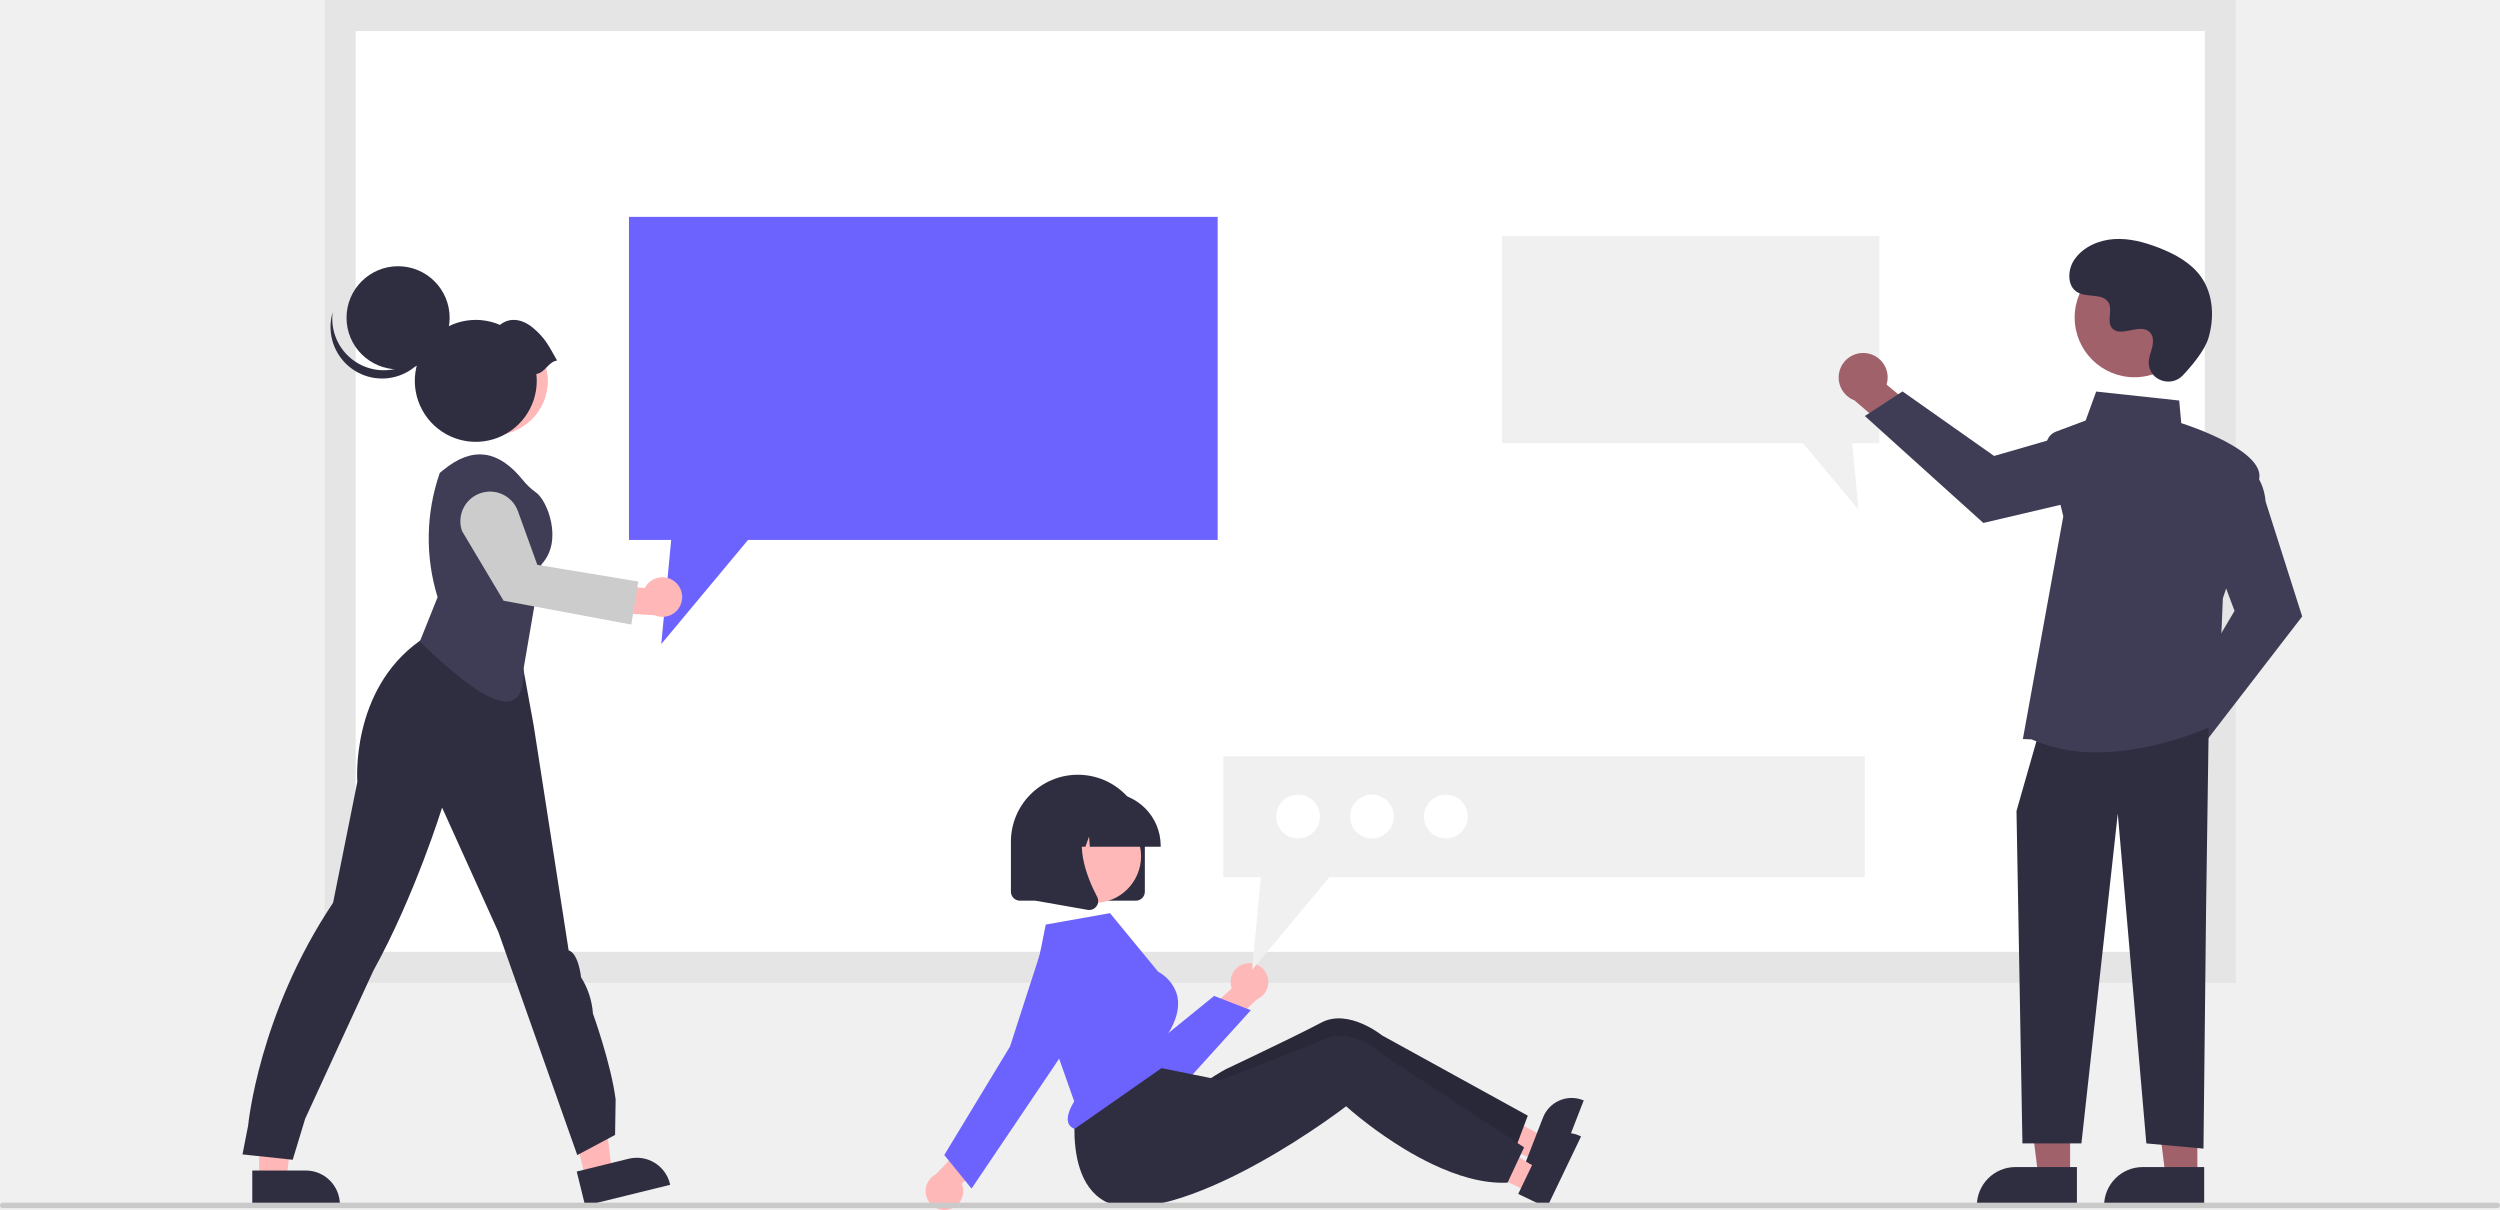
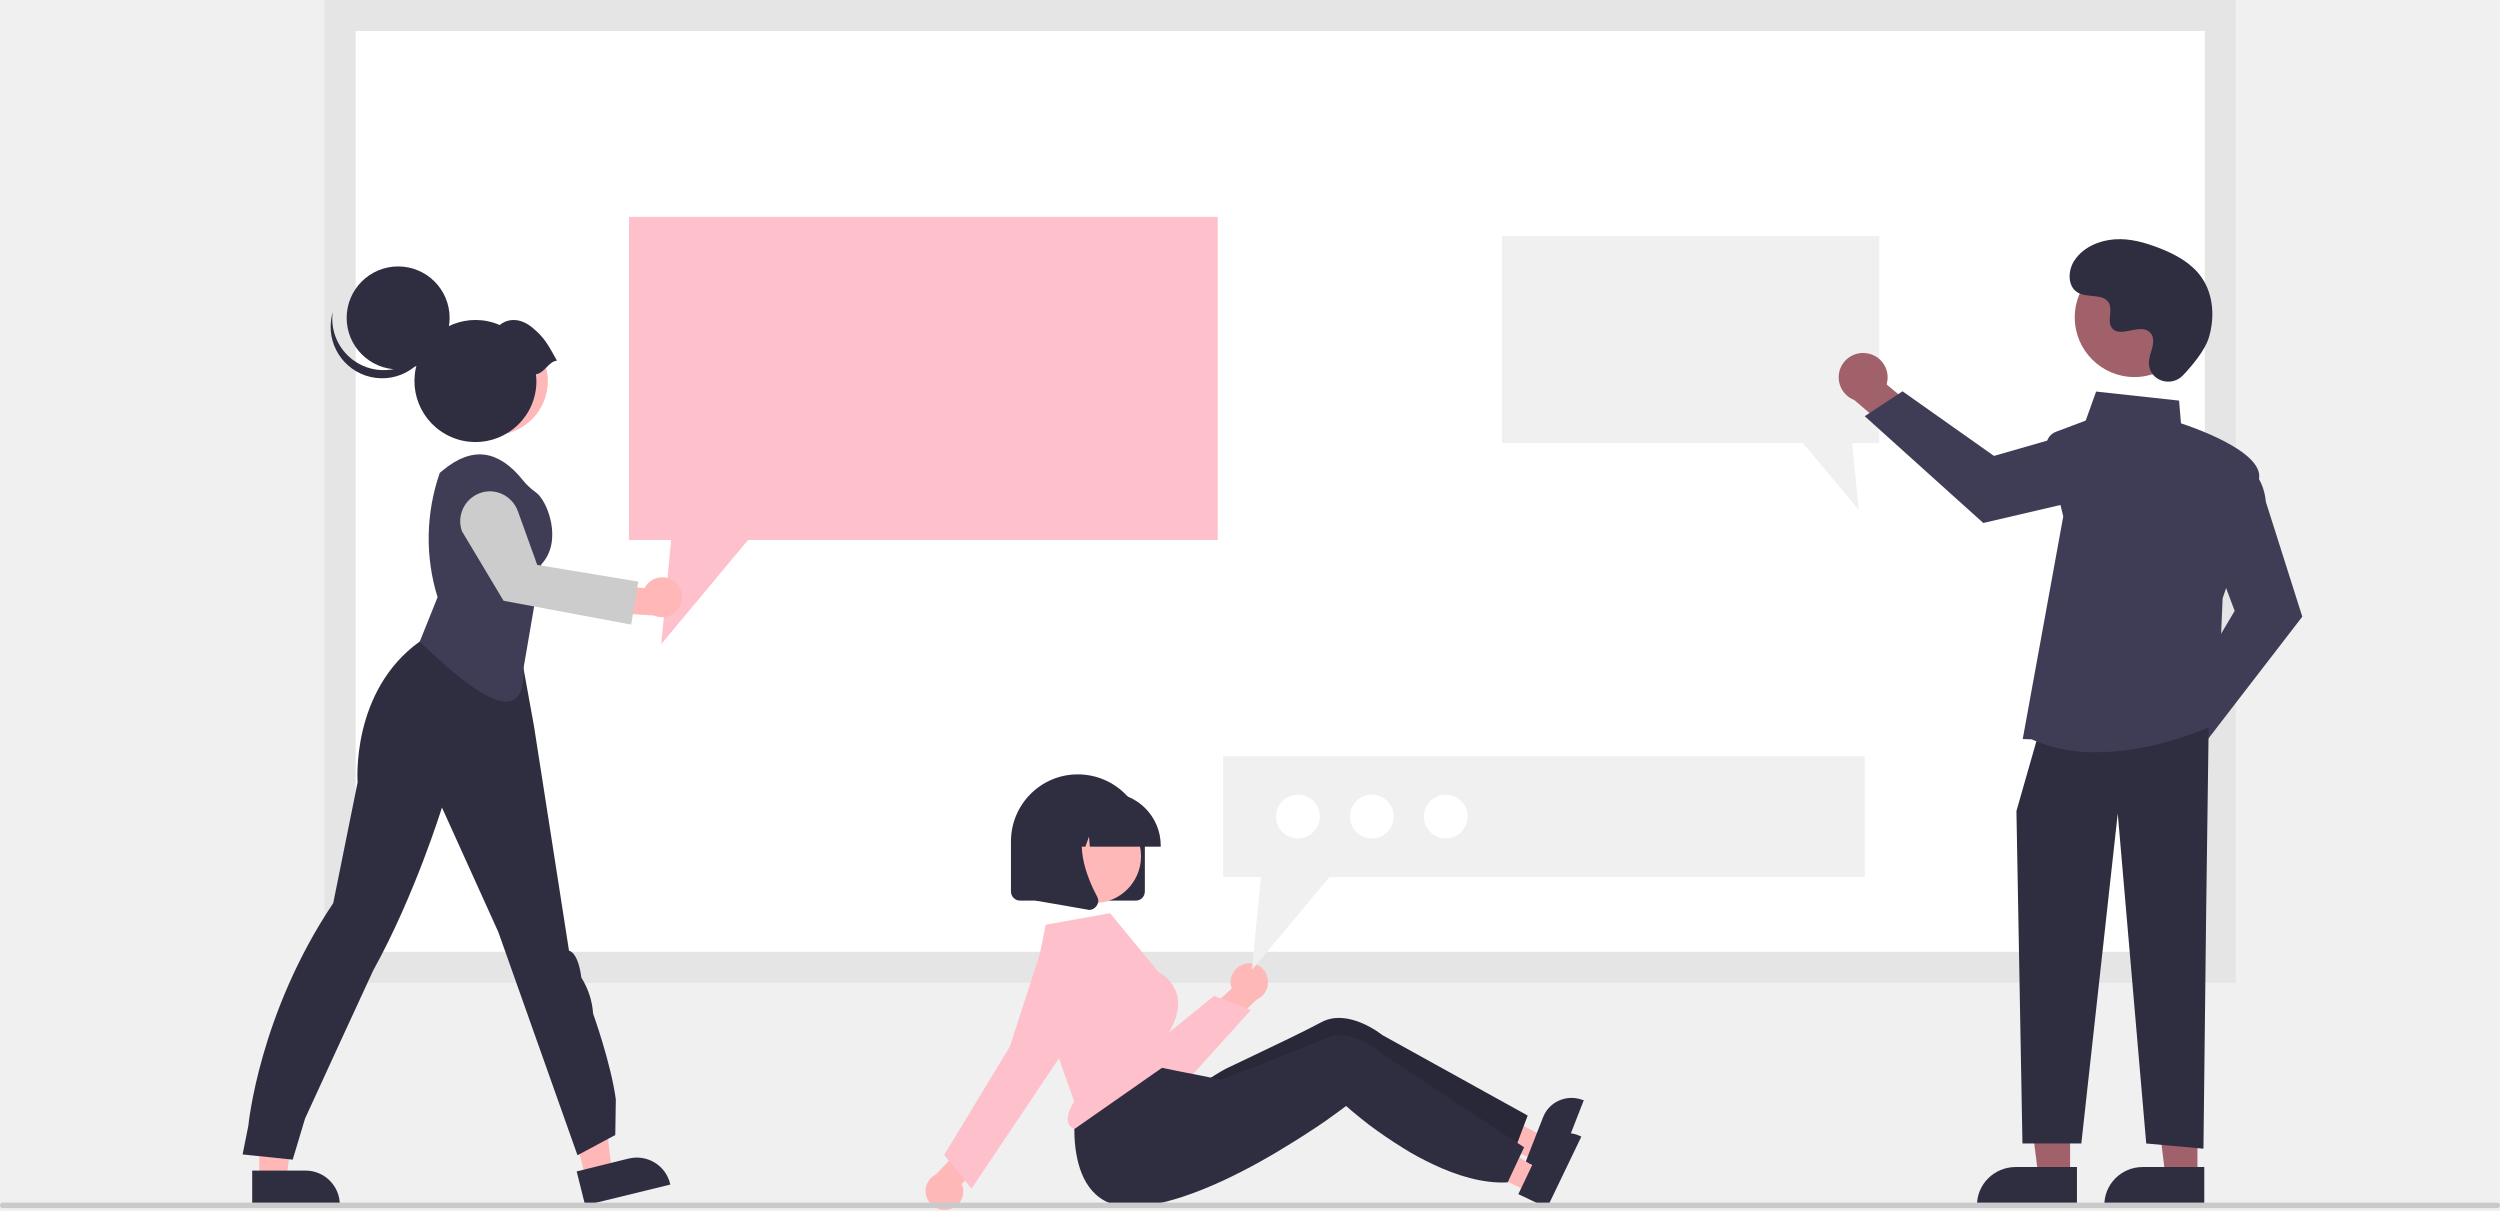
- <svg xmlns="http://www.w3.org/2000/svg" id="fc01f8dd-e41f-4957-98cb-f73daaef898c" data-name="Layer 1" width="913" height="441.869" viewBox="0 0 913 441.869">
-   <path d="M267.718,582.341h686.644V234.73H267.718Z" transform="translate(-143.5 -229.0657)" fill="#fff" />
-   <path d="M960.026,588.005H262.054V229.066H960.026ZM273.382,576.677H948.698V240.394H273.382Z" transform="translate(-143.5 -229.0657)" fill="#e5e5e5" />
-   <polygon points="444.691 79.203 444.691 197.186 273.183 197.186 241.498 235.203 245.116 197.186 229.699 197.186 229.699 79.203 444.691 79.203" fill="#6c63ff" />
-   <polygon points="548.482 86.203 548.482 161.849 658.445 161.849 678.76 186.223 676.441 161.849 686.325 161.849 686.325 86.203 548.482 86.203" fill="#f0f0f0" />
-   <polygon points="94.66 430.711 104.581 430.711 109.301 392.445 94.659 392.445 94.66 430.711" fill="#ffb7b7" />
-   <path d="M235.63,656.538l19.538-.001h.001a12.452,12.452,0,0,1,12.451,12.451v.405l-31.989.001Z" transform="translate(-143.5 -229.0657)" fill="#2f2e41" />
-   <polygon points="213.852 430.385 223.486 428.014 218.925 389.729 204.707 393.228 213.852 430.385" fill="#ffb7b7" />
-   <path d="M354.121,656.911l18.972-4.669.001-0a12.452,12.452,0,0,1,15.065,9.115l.097.393-31.062,7.645Z" transform="translate(-143.5 -229.0657)" fill="#2f2e41" />
-   <path d="M232.059,650.653l2.061-10.544s3.794-40.713,31.019-81.346l8.862-44.139s-2.632-33.41,22.77-51.495l7.831-5.395,27.457,1.574L338.401,494.026l12.777,82.148s3.297.309,4.534,9.809a28.568,28.568,0,0,1,4.328,13.242s6.539,18.04,8.291,31.321l-.206,12.996-13.808,7.356-28.779-81.39-20.584-45.502s-9.907,32.059-25.082,59.523c0,0-20.784,44.987-24.937,54.127l-4.534,14.958Z" transform="translate(-143.5 -229.0657)" fill="#2f2e41" />
-   <circle cx="180.363" cy="139.182" r="19.625" fill="#ffb7b7" />
-   <circle cx="180.363" cy="139.182" r="19.625" fill="#ffb8b8" />
-   <path d="M296.829,463.338l6.479-16.183a72.785,72.785,0,0,1,.801-45.383l0,0,1.239-1.021c10.798-8.893,20.276-7.274,29.071,3.604l0,0a24.316,24.316,0,0,0,4.921,4.64c3.879,2.721,10.033,17.507,1.907,26.174l-6.5,37.918C335.431,494.023,320.24,486.14,296.829,463.338Z" transform="translate(-143.5 -229.0657)" fill="#3f3d56" />
-   <path d="M389.723,441.328a7.185,7.185,0,0,0-10.737,2.471l-16.37-1.275-3.201,9.759,23.143,1.475a7.224,7.224,0,0,0,7.165-12.431Z" transform="translate(-143.5 -229.0657)" fill="#ffb7b7" />
-   <path d="M374.05,457.159l-46.646-8.71L312.232,423.013a10.834,10.834,0,0,1,20.382-7.351l7.116,19.678,36.89,6.106Z" transform="translate(-143.5 -229.0657)" fill="#ccc" />
-   <circle cx="145.381" cy="116.055" r="18.828" fill="#2f2e41" />
-   <path d="M272.641,360.712a18.829,18.829,0,0,0,29.076-9.886,18.829,18.829,0,1,1-36.729-7.721A18.822,18.822,0,0,0,272.641,360.712Z" transform="translate(-143.5 -229.0657)" fill="#2f2e41" />
-   <path d="M346.945,360.733c-3.287-5.885-4.545-8.343-8.783-11.921-3.748-3.165-8.358-4.094-12.076-1.095a22.267,22.267,0,1,0,13.436,20.439,22.449,22.449,0,0,0-.152-2.518C342.602,365.184,343.713,361.187,346.945,360.733Z" transform="translate(-143.5 -229.0657)" fill="#2f2e41" />
-   <path d="M925.749,501.591a8.893,8.893,0,0,1,10.858-8.251l11.761-16.574,11.815,4.69-16.937,23.173a8.942,8.942,0,0,1-17.497-3.038Z" transform="translate(-143.5 -229.0657)" fill="#a0616a" />
-   <path d="M938.65,487.337l20.91-35.168-8.519-22.718,11.603-30.942.428.184c.281.12,6.873,3.062,7.851,13.598l13.334,41.906-35.586,46.166Z" transform="translate(-143.5 -229.0657)" fill="#3f3d56" />
-   <path d="M825.085,358.048a8.893,8.893,0,0,1,7.386,11.463l15.615,13.007-5.59,11.417-21.794-18.678a8.942,8.942,0,0,1,4.382-17.209Z" transform="translate(-143.5 -229.0657)" fill="#a0616a" />
-   <path d="M838.298,372.013l33.446,23.567,23.309-6.737,29.952,13.961-.216.412c-.142.27-3.584,6.616-14.164,6.776l-42.812,10.054-43.277-39.049Z" transform="translate(-143.5 -229.0657)" fill="#3f3d56" />
-   <polygon points="755.999 429.531 744.371 429.531 738.84 384.681 756.001 384.682 755.999 429.531" fill="#a0616a" />
-   <path d="M736.066,426.208h22.425a0,0,0,0,1,0,0v14.119a0,0,0,0,1,0,0H721.947a0,0,0,0,1,0,0v0A14.119,14.119,0,0,1,736.066,426.208Z" fill="#2f2e41" />
-   <polygon points="802.472 429.531 790.844 429.531 785.313 384.681 802.474 384.682 802.472 429.531" fill="#a0616a" />
-   <path d="M782.539,426.208h22.425a0,0,0,0,1,0,0v14.119a0,0,0,0,1,0,0H768.42a0,0,0,0,1,0,0v0A14.119,14.119,0,0,1,782.539,426.208Z" fill="#2f2e41" />
-   <polygon points="806.607 265.827 805.659 332.217 804.71 419.472 783.845 417.575 773.412 297.125 760.134 417.575 738.593 417.575 736.423 296.176 744.011 269.62 806.607 265.827" fill="#2f2e41" />
-   <path d="M885.431,499.091l-3.179-.138L897.017,417.617l-6.045-24.584a5.38,5.38,0,0,1,3.335-6.321l10.877-4.079,3.843-10.568,30.319,3.267.746,8.259c3.285,1.054,30.341,10.064,28.474,20.331-1.842,10.133-12.721,42.015-13.274,43.631l-1.905,45.722-.234.117c-.282.141-21.18,10.416-43.883,10.415A57.723,57.723,0,0,1,885.431,499.091Z" transform="translate(-143.5 -229.0657)" fill="#3f3d56" />
-   <circle cx="779.497" cy="115.941" r="21.83" fill="#a0616a" />
-   <path d="M940.679,366.138c-4.16,4.432-11.886,2.053-12.428-4.002a7.314,7.314,0,0,1,.009-1.413c.28-2.682,1.829-5.116,1.458-7.948a4.168,4.168,0,0,0-.763-1.951c-3.315-4.439-11.097,1.986-14.226-2.033-1.918-2.464.337-6.344-1.136-9.098-1.943-3.635-7.698-1.842-11.308-3.833-4.016-2.215-3.775-8.376-1.132-12.124,3.224-4.57,8.876-7.009,14.458-7.36s11.125,1.157,16.336,3.188c5.921,2.307,11.792,5.496,15.436,10.703,4.431,6.331,4.857,14.843,2.641,22.247C948.677,357.018,944.077,362.519,940.679,366.138Z" transform="translate(-143.5 -229.0657)" fill="#2f2e41" />
-   <polygon points="560.665 423.5 563.908 415.158 533.276 398.679 528.489 410.991 560.665 423.5" fill="#ffb8b8" />
-   <path d="M721.541,630.804a11.227,11.227,0,0,0-14.539,6.399l-2.188,5.623-3.373,8.68-.825,2.128,10.809,4.205,10.455-26.901Z" transform="translate(-143.5 -229.0657)" fill="#2f2e41" />
-   <path d="M701.442,636.512l-1.411,3.74-3.52,9.336-.084.233c-8.968,1.152-18.8-1.107-27.894-4.616a113.381,113.381,0,0,1-10.676-4.764c-5.143-2.598-9.747-5.341-13.42-7.686-5.531-3.55-8.95-6.215-8.95-6.215s-.903.816-2.538,2.216c-2.191,1.875-5.693,4.802-10.128,8.249q-2.538,1.986-5.45,4.154c-14.309,10.614-32.673-17.708-32.673-17.708s5.165-3.288,6.514-3.927c4.345-2.055,14.551-6.906,23.357-11.216,4.537-2.224,8.696-4.309,11.489-5.791,9.889-5.265,22.181,4.698,22.181,4.698Z" transform="translate(-143.5 -229.0657)" fill="#2f2e41" />
-   <path d="M701.442,636.512l-1.411,3.74-3.52,9.336-.084.233c-8.968,1.152-18.8-1.107-27.894-4.616a113.381,113.381,0,0,1-10.676-4.764c-5.143-2.598-9.747-5.341-13.42-7.686-5.531-3.55-8.95-6.215-8.95-6.215s-.903.816-2.538,2.216c-2.191,1.875-5.693,4.802-10.128,8.249q-2.538,1.986-5.45,4.154c-14.309,10.614-32.673-17.708-32.673-17.708s5.165-3.288,6.514-3.927c4.345-2.055,14.551-6.906,23.357-11.216,4.537-2.224,8.696-4.309,11.489-5.791,9.889-5.265,22.181,4.698,22.181,4.698Z" transform="translate(-143.5 -229.0657)" opacity="0.14" />
-   <path d="M558.313,557.996H515.971a3.289,3.289,0,0,1-3.285-3.285V536.46a24.456,24.456,0,1,1,48.912,0v18.251A3.289,3.289,0,0,1,558.313,557.996Z" transform="translate(-143.5 -229.0657)" fill="#2f2e41" />
-   <path d="M598.58,580.92a6.845,6.845,0,0,0-5.246,9.092L581.82,600.602l4.729,8.566,16.05-15.183a6.883,6.883,0,0,0-4.019-13.065Z" transform="translate(-143.5 -229.0657)" fill="#ffb8b8" />
-   <path d="M563.935,629.067q-.78,0-1.563-.067a18.396,18.396,0,0,1-14.818-9.896l-18.446-35.503a10.187,10.187,0,0,1,17.616-10.195l17.018,38.183,23.156-18.814,13.408,5.219-22.643,24.997A18.605,18.605,0,0,1,563.935,629.067Z" transform="translate(-143.5 -229.0657)" fill="#6c63ff" />
-   <polygon points="558.077 435.233 561.951 427.165 532.676 408.381 526.958 420.289 558.077 435.233" fill="#ffb8b8" />
-   <path d="M720.574,643.936a11.227,11.227,0,0,0-14.988,5.263l-2.613,5.439-4.03,8.395-.986,2.059,10.454,5.023,12.491-26.018Z" transform="translate(-143.5 -229.0657)" fill="#2f2e41" />
-   <path d="M700.096,648.083l-1.694,3.621-4.227,9.038-.102.226c-9.03.46-18.659-2.548-27.457-6.745a113.381,113.381,0,0,1-10.279-5.57c-4.928-2.986-9.308-6.074-12.79-8.695-5.242-3.964-8.447-6.884-8.447-6.884s-.964.745-2.701,2.015c-2.329,1.701-6.045,4.351-10.731,7.446q-2.683,1.785-5.753,3.723c-15.083,9.483-36.531,21.032-54.774,23.47-32.041,4.285-24.5-38.473-24.5-38.473l25.5-13.243,10.826,2.197,12.053,2.438,4.271.869s.81-.307,2.205-.84c4.49-1.716,15.039-5.767,24.149-9.388,4.694-1.869,9.001-3.628,11.9-4.891,10.264-4.49,21.755,6.388,21.755,6.388Z" transform="translate(-143.5 -229.0657)" fill="#2f2e41" />
-   <path d="M489.981,670.749a6.845,6.845,0,0,0,4.769-9.351l10.951-11.171-5.165-8.31-15.243,15.993a6.883,6.883,0,0,0,4.689,12.84Z" transform="translate(-143.5 -229.0657)" fill="#ffb8b8" />
-   <circle cx="399.637" cy="312.673" r="17.073" fill="#ffb8b8" />
-   <path d="M520.926,589.13l14.872,42.164-.089.148c-2.069,3.42-2.745,6.178-1.955,7.977a3.476,3.476,0,0,0,2.204,1.901l35.194-24.6-1.232-9.859.069-.11c3.402-5.443,4.503-10.372,3.274-14.65a14.139,14.139,0,0,0-6.713-8.096l-.123-.097-17.554-21.364-23.465,4.169Z" transform="translate(-143.5 -229.0657)" fill="#6c63ff" />
-   <path d="M498.31,663.137l-9.963-12.262,24.018-39.648,11.198-34.613.347.112-.347-.112a13.905,13.905,0,1,1,24.794,11.999L527.799,619.413Z" transform="translate(-143.5 -229.0657)" fill="#6c63ff" />
-   <path d="M567.384,538.285H541.493l-.266-3.717-1.327,3.717h-3.987l-.526-7.367-2.631,7.367h-7.714v-.365a19.368,19.368,0,0,1,19.346-19.346h3.65a19.368,19.368,0,0,1,19.346,19.346Z" transform="translate(-143.5 -229.0657)" fill="#2f2e41" />
-   <path d="M541.281,561.403a3.356,3.356,0,0,1-.581-.051l-18.959-3.345V526.674h20.87l-.517.602c-7.189,8.384-1.773,21.979,2.095,29.336a3.237,3.237,0,0,1-.257,3.436A3.272,3.272,0,0,1,541.281,561.403Z" transform="translate(-143.5 -229.0657)" fill="#2f2e41" />
-   <polygon points="681.028 276.203 681.028 320.344 485.481 320.344 457.244 354.223 460.469 320.344 446.73 320.344 446.73 276.203 681.028 276.203" fill="#f0f0f0" />
-   <circle cx="528.028" cy="298.203" r="8" fill="#fff" />
-   <circle cx="501.028" cy="298.203" r="8" fill="#fff" />
-   <circle cx="474.028" cy="298.203" r="8" fill="#fff" />
-   <path d="M1055.5,670.269h-911a1,1,0,0,1,0-2h911a1,1,0,0,1,0,2Z" transform="translate(-143.5 -229.0657)" fill="#cacaca" />
+ <svg xmlns="http://www.w3.org/2000/svg" version="1.1" id="fc01f8dd-e41f-4957-98cb-f73daaef898c" x="0px" y="0px" viewBox="0 0 913 441.9" style="enable-background:new 0 0 913 441.9;" xml:space="preserve">
+   <style type="text/css">
+ 	.st0{fill:#FFFFFF;}
+ 	.st1{fill:#E5E5E5;}
+ 	.st2{fill:#FEC0CB;}
+ 	.st3{fill:#F0F0F0;}
+ 	.st4{fill:#FFB7B7;}
+ 	.st5{fill:#2F2E41;}
+ 	.st6{fill:#FFB8B8;}
+ 	.st7{fill:#3F3D56;}
+ 	.st8{fill:#CCCCCC;}
+ 	.st9{fill:#A0616A;}
+ 	.st10{opacity:0.14;enable-background:new    ;}
+ 	.st11{fill:#CACACA;}
+ </style>
+   <path class="st0" d="M124.2,353.3h686.6V5.7H124.2V353.3z" />
+   <path class="st1" d="M816.5,358.9h-698V0h698V358.9z M129.9,347.6h675.3V11.3H129.9V347.6z" />
+   <polygon class="st2" points="444.7,79.2 444.7,197.2 273.2,197.2 241.5,235.2 245.1,197.2 229.7,197.2 229.7,79.2 " />
+   <polygon class="st3" points="548.5,86.2 548.5,161.8 658.4,161.8 678.8,186.2 676.4,161.8 686.3,161.8 686.3,86.2 " />
+   <polygon class="st4" points="94.7,430.7 104.6,430.7 109.3,392.4 94.7,392.4 " />
+   <path class="st5" d="M92.1,427.5l19.5,0h0c6.9,0,12.5,5.6,12.5,12.5v0.4l-32,0L92.1,427.5z" />
+   <polygon class="st4" points="213.9,430.4 223.5,428 218.9,389.7 204.7,393.2 " />
+   <path class="st5" d="M210.6,427.8l19-4.7l0,0c6.7-1.6,13.4,2.4,15.1,9.1l0.1,0.4l-31.1,7.6L210.6,427.8z" />
+   <path class="st5" d="M88.6,421.6l2.1-10.5c0,0,3.8-40.7,31-81.3l8.9-44.1c0,0-2.6-33.4,22.8-51.5l7.8-5.4l27.5,1.6l6.3,34.7  l12.8,82.1c0,0,3.3,0.3,4.5,9.8c2.5,4,4,8.5,4.3,13.2c0,0,6.5,18,8.3,31.3l-0.2,13l-13.8,7.4L182,340.4l-20.6-45.5  c0,0-9.9,32.1-25.1,59.5c0,0-20.8,45-24.9,54.1l-4.5,15L88.6,421.6z" />
+   <circle class="st4" cx="180.4" cy="139.2" r="19.6" />
+   <circle class="st6" cx="180.4" cy="139.2" r="19.6" />
+   <path class="st7" d="M153.3,234.3l6.5-16.2c-4.6-14.8-4.3-30.7,0.8-45.4l0,0l1.2-1c10.8-8.9,20.3-7.3,29.1,3.6l0,0  c1.4,1.8,3.1,3.3,4.9,4.6c3.9,2.7,10,17.5,1.9,26.2l-6.5,37.9C191.9,265,176.7,257.1,153.3,234.3z" />
+   <path class="st4" d="M246.2,212.3c-3.2-2.4-7.7-1.8-10.1,1.4c-0.3,0.3-0.5,0.7-0.7,1.1l-16.4-1.3l-3.2,9.8l23.1,1.5  c3.7,1.6,7.9-0.1,9.5-3.8C249.9,217.8,248.9,214.3,246.2,212.3L246.2,212.3z" />
+   <path class="st8" d="M230.5,228.1l-46.6-8.7l-15.2-25.4c-2-5.6,0.9-11.8,6.5-13.9s11.8,0.9,13.9,6.5l0,0l7.1,19.7l36.9,6.1  L230.5,228.1z" />
+   <circle class="st5" cx="145.4" cy="116.1" r="18.8" />
+   <path class="st5" d="M129.1,131.6c8.4,6.1,20.2,4.2,26.3-4.2c1.2-1.7,2.2-3.6,2.8-5.7c-1.3,10.3-10.7,17.6-21,16.3  c-10.3-1.3-17.6-10.7-16.3-21c0.1-1,0.3-2,0.6-3C120.6,120.9,123.6,127.6,129.1,131.6z" />
+   <path class="st5" d="M203.4,131.7c-3.3-5.9-4.5-8.3-8.8-11.9c-3.7-3.2-8.4-4.1-12.1-1.1c-11.3-4.9-24.4,0.3-29.3,11.6  c-4.9,11.3,0.3,24.4,11.6,29.3c11.3,4.9,24.4-0.3,29.3-11.6c1.2-2.8,1.8-5.8,1.8-8.8c0-0.8-0.1-1.7-0.2-2.5  C199.1,136.1,200.2,132.1,203.4,131.7z" />
+   <path class="st9" d="M782.2,272.5c0.2-4.9,4.4-8.7,9.3-8.5c0.5,0,1,0.1,1.6,0.2l11.8-16.6l11.8,4.7l-16.9,23.2  c-1.4,4.7-6.4,7.4-11.1,6C784.7,280.4,782,276.7,782.2,272.5L782.2,272.5z" />
+   <path class="st7" d="M795.2,258.3l20.9-35.2l-8.5-22.7l11.6-30.9l0.4,0.2c0.3,0.1,6.9,3.1,7.9,13.6l13.3,41.9l-35.6,46.2  L795.2,258.3z" />
+   <path class="st9" d="M681.6,129c4.9,0.6,8.3,5.1,7.7,9.9c-0.1,0.5-0.2,1-0.3,1.5l15.6,13l-5.6,11.4l-21.8-18.7  c-4.6-1.8-6.9-6.9-5.1-11.6C673.6,130.8,677.5,128.4,681.6,129z" />
+   <path class="st7" d="M694.8,142.9l33.4,23.6l23.3-6.7l30,14l-0.2,0.4c-0.1,0.3-3.6,6.6-14.2,6.8L724.3,191l-43.3-39L694.8,142.9z" />
+   <polygon class="st9" points="756,429.5 744.4,429.5 738.8,384.7 756,384.7 " />
+   <path class="st5" d="M736.1,426.2h22.4l0,0v14.1l0,0h-36.5l0,0l0,0C721.9,432.5,728.3,426.2,736.1,426.2L736.1,426.2z" />
+   <polygon class="st9" points="802.5,429.5 790.8,429.5 785.3,384.7 802.5,384.7 " />
+   <path class="st5" d="M782.5,426.2H805l0,0v14.1l0,0h-36.5l0,0l0,0C768.4,432.5,774.7,426.2,782.5,426.2L782.5,426.2z" />
+   <polygon class="st5" points="806.6,265.8 805.7,332.2 804.7,419.5 783.8,417.6 773.4,297.1 760.1,417.6 738.6,417.6 736.4,296.2   744,269.6 " />
+   <path class="st7" d="M741.9,270l-3.2-0.1l14.8-81.3l-6-24.6c-0.7-2.6,0.8-5.4,3.3-6.3l10.9-4.1l3.8-10.6l30.3,3.3l0.7,8.3  c3.3,1.1,30.3,10.1,28.5,20.3c-1.8,10.1-12.7,42-13.3,43.6l-1.9,45.7l-0.2,0.1c-0.3,0.1-21.2,10.4-43.9,10.4  C757.6,274.9,749.5,273.3,741.9,270z" />
+   <circle class="st9" cx="779.5" cy="115.9" r="21.8" />
+   <path class="st5" d="M797.2,137.1c-4.2,4.4-11.9,2.1-12.4-4c0-0.5,0-0.9,0-1.4c0.3-2.7,1.8-5.1,1.5-7.9c-0.1-0.7-0.3-1.4-0.8-2  c-3.3-4.4-11.1,2-14.2-2c-1.9-2.5,0.3-6.3-1.1-9.1c-1.9-3.6-7.7-1.8-11.3-3.8c-4-2.2-3.8-8.4-1.1-12.1c3.2-4.6,8.9-7,14.5-7.4  s11.1,1.2,16.3,3.2c5.9,2.3,11.8,5.5,15.4,10.7c4.4,6.3,4.9,14.8,2.6,22.2C805.2,128,800.6,133.5,797.2,137.1z" />
+   <polygon class="st6" points="560.7,423.5 563.9,415.2 533.3,398.7 528.5,411 " />
+   <path class="st5" d="M578,401.7c-5.8-2.2-12.3,0.6-14.5,6.4c0,0,0,0,0,0l-2.2,5.6l-3.4,8.7l-0.8,2.1l10.8,4.2l10.5-26.9L578,401.7z" />
+   <path class="st5" d="M557.9,407.4l-1.4,3.7l-3.5,9.3l-0.1,0.2c-9,1.2-18.8-1.1-27.9-4.6c-3.6-1.4-7.2-3-10.7-4.8  c-5.1-2.6-9.7-5.3-13.4-7.7c-5.5-3.5-9-6.2-9-6.2s-0.9,0.8-2.5,2.2c-2.2,1.9-5.7,4.8-10.1,8.2c-1.7,1.3-3.5,2.7-5.4,4.2  c-14.3,10.6-32.7-17.7-32.7-17.7s5.2-3.3,6.5-3.9c4.3-2.1,14.6-6.9,23.4-11.2c4.5-2.2,8.7-4.3,11.5-5.8c9.9-5.3,22.2,4.7,22.2,4.7  L557.9,407.4z" />
+   <path class="st10" d="M557.9,407.4l-1.4,3.7l-3.5,9.3l-0.1,0.2c-9,1.2-18.8-1.1-27.9-4.6c-3.6-1.4-7.2-3-10.7-4.8  c-5.1-2.6-9.7-5.3-13.4-7.7c-5.5-3.5-9-6.2-9-6.2s-0.9,0.8-2.5,2.2c-2.2,1.9-5.7,4.8-10.1,8.2c-1.7,1.3-3.5,2.7-5.4,4.2  c-14.3,10.6-32.7-17.7-32.7-17.7s5.2-3.3,6.5-3.9c4.3-2.1,14.6-6.9,23.4-11.2c4.5-2.2,8.7-4.3,11.5-5.8c9.9-5.3,22.2,4.7,22.2,4.7  L557.9,407.4z" />
+   <path class="st5" d="M414.8,328.9h-42.3c-1.8,0-3.3-1.5-3.3-3.3v-18.3c0-13.5,10.9-24.5,24.4-24.5c13.5,0,24.5,10.9,24.5,24.4  c0,0,0,0,0,0v18.3C418.1,327.5,416.6,328.9,414.8,328.9z" />
+   <path class="st6" d="M455.1,351.9c-3.7,0.7-6.2,4.2-5.6,7.9c0.1,0.4,0.2,0.8,0.3,1.2l-11.5,10.6l4.7,8.6l16-15.2  c3.5-1.5,5-5.6,3.5-9.1C461.3,352.9,458.2,351.3,455.1,351.9L455.1,351.9z" />
+   <path class="st2" d="M420.4,400c-0.5,0-1,0-1.6-0.1c-6.3-0.5-11.9-4.3-14.8-9.9l-18.4-35.5c-2.6-5-0.6-11.1,4.3-13.7  c4.7-2.4,10.4-0.9,13.3,3.5l17,38.2l23.2-18.8l13.4,5.2l-22.6,25C430.6,397.8,425.7,400,420.4,400z" />
+   <polygon class="st6" points="558.1,435.2 562,427.2 532.7,408.4 527,420.3 " />
+   <path class="st5" d="M577.1,414.9c-5.6-2.7-12.3-0.3-15,5.3c0,0,0,0,0,0l-2.6,5.4l-4,8.4l-1,2.1l10.5,5l12.5-26L577.1,414.9z" />
+   <path class="st5" d="M556.6,419l-1.7,3.6l-4.2,9l-0.1,0.2c-9,0.5-18.7-2.5-27.5-6.7c-3.5-1.7-7-3.5-10.3-5.6  c-4.9-3-9.3-6.1-12.8-8.7c-5.2-4-8.4-6.9-8.4-6.9s-1,0.7-2.7,2c-2.3,1.7-6,4.4-10.7,7.4c-1.8,1.2-3.7,2.4-5.8,3.7  c-15.1,9.5-36.5,21-54.8,23.5c-32,4.3-24.5-38.5-24.5-38.5l25.5-13.2l10.8,2.2l12.1,2.4l4.3,0.9c0,0,0.8-0.3,2.2-0.8  c4.5-1.7,15-5.8,24.1-9.4c4.7-1.9,9-3.6,11.9-4.9c10.3-4.5,21.8,6.4,21.8,6.4L556.6,419z" />
+   <path class="st6" d="M346.5,441.7c3.7-0.8,6-4.5,5.1-8.2c-0.1-0.4-0.2-0.8-0.4-1.1l11-11.2l-5.2-8.3l-15.2,16  c-3.4,1.7-4.8,5.9-3,9.2C340.2,440.9,343.4,442.4,346.5,441.7L346.5,441.7z" />
+   <circle class="st6" cx="399.6" cy="312.7" r="17.1" />
+   <path class="st2" d="M377.4,360.1l14.9,42.2l-0.1,0.1c-2.1,3.4-2.7,6.2-2,8c0.4,0.9,1.2,1.6,2.2,1.9l35.2-24.6l-1.2-9.9l0.1-0.1  c3.4-5.4,4.5-10.4,3.3-14.6c-1.1-3.5-3.5-6.4-6.7-8.1l-0.1-0.1l-17.6-21.4l-23.5,4.2L377.4,360.1z" />
+   <path class="st2" d="M354.8,434.1l-10-12.3l24-39.6l11.2-34.6l0.3,0.1l-0.3-0.1c2.4-7.3,10.2-11.3,17.5-8.9  c7.3,2.4,11.3,10.2,8.9,17.5c-0.4,1.2-1,2.4-1.7,3.4l-20.6,30.8L354.8,434.1z" />
+   <path class="st5" d="M423.9,309.2H398l-0.3-3.7l-1.3,3.7h-4l-0.5-7.4l-2.6,7.4h-7.7v-0.4c0-10.7,8.7-19.3,19.3-19.3h3.7  c10.7,0,19.3,8.7,19.3,19.3L423.9,309.2z" />
+   <path class="st5" d="M397.8,332.3c-0.2,0-0.4,0-0.6-0.1l-19-3.3v-31.3h20.9l-0.5,0.6c-7.2,8.4-1.8,22,2.1,29.3  c0.6,1.1,0.5,2.4-0.3,3.4C399.8,331.8,398.8,332.3,397.8,332.3z" />
+   <polygon class="st3" points="681,276.2 681,320.3 485.5,320.3 457.2,354.2 460.5,320.3 446.7,320.3 446.7,276.2 " />
+   <circle class="st0" cx="528" cy="298.2" r="8" />
+   <circle class="st0" cx="501" cy="298.2" r="8" />
+   <circle class="st0" cx="474" cy="298.2" r="8" />
+   <path class="st11" d="M912,441.2H1c-0.6,0-1-0.4-1-1s0.4-1,1-1h911c0.6,0,1,0.4,1,1S912.6,441.2,912,441.2z" />
</svg>
